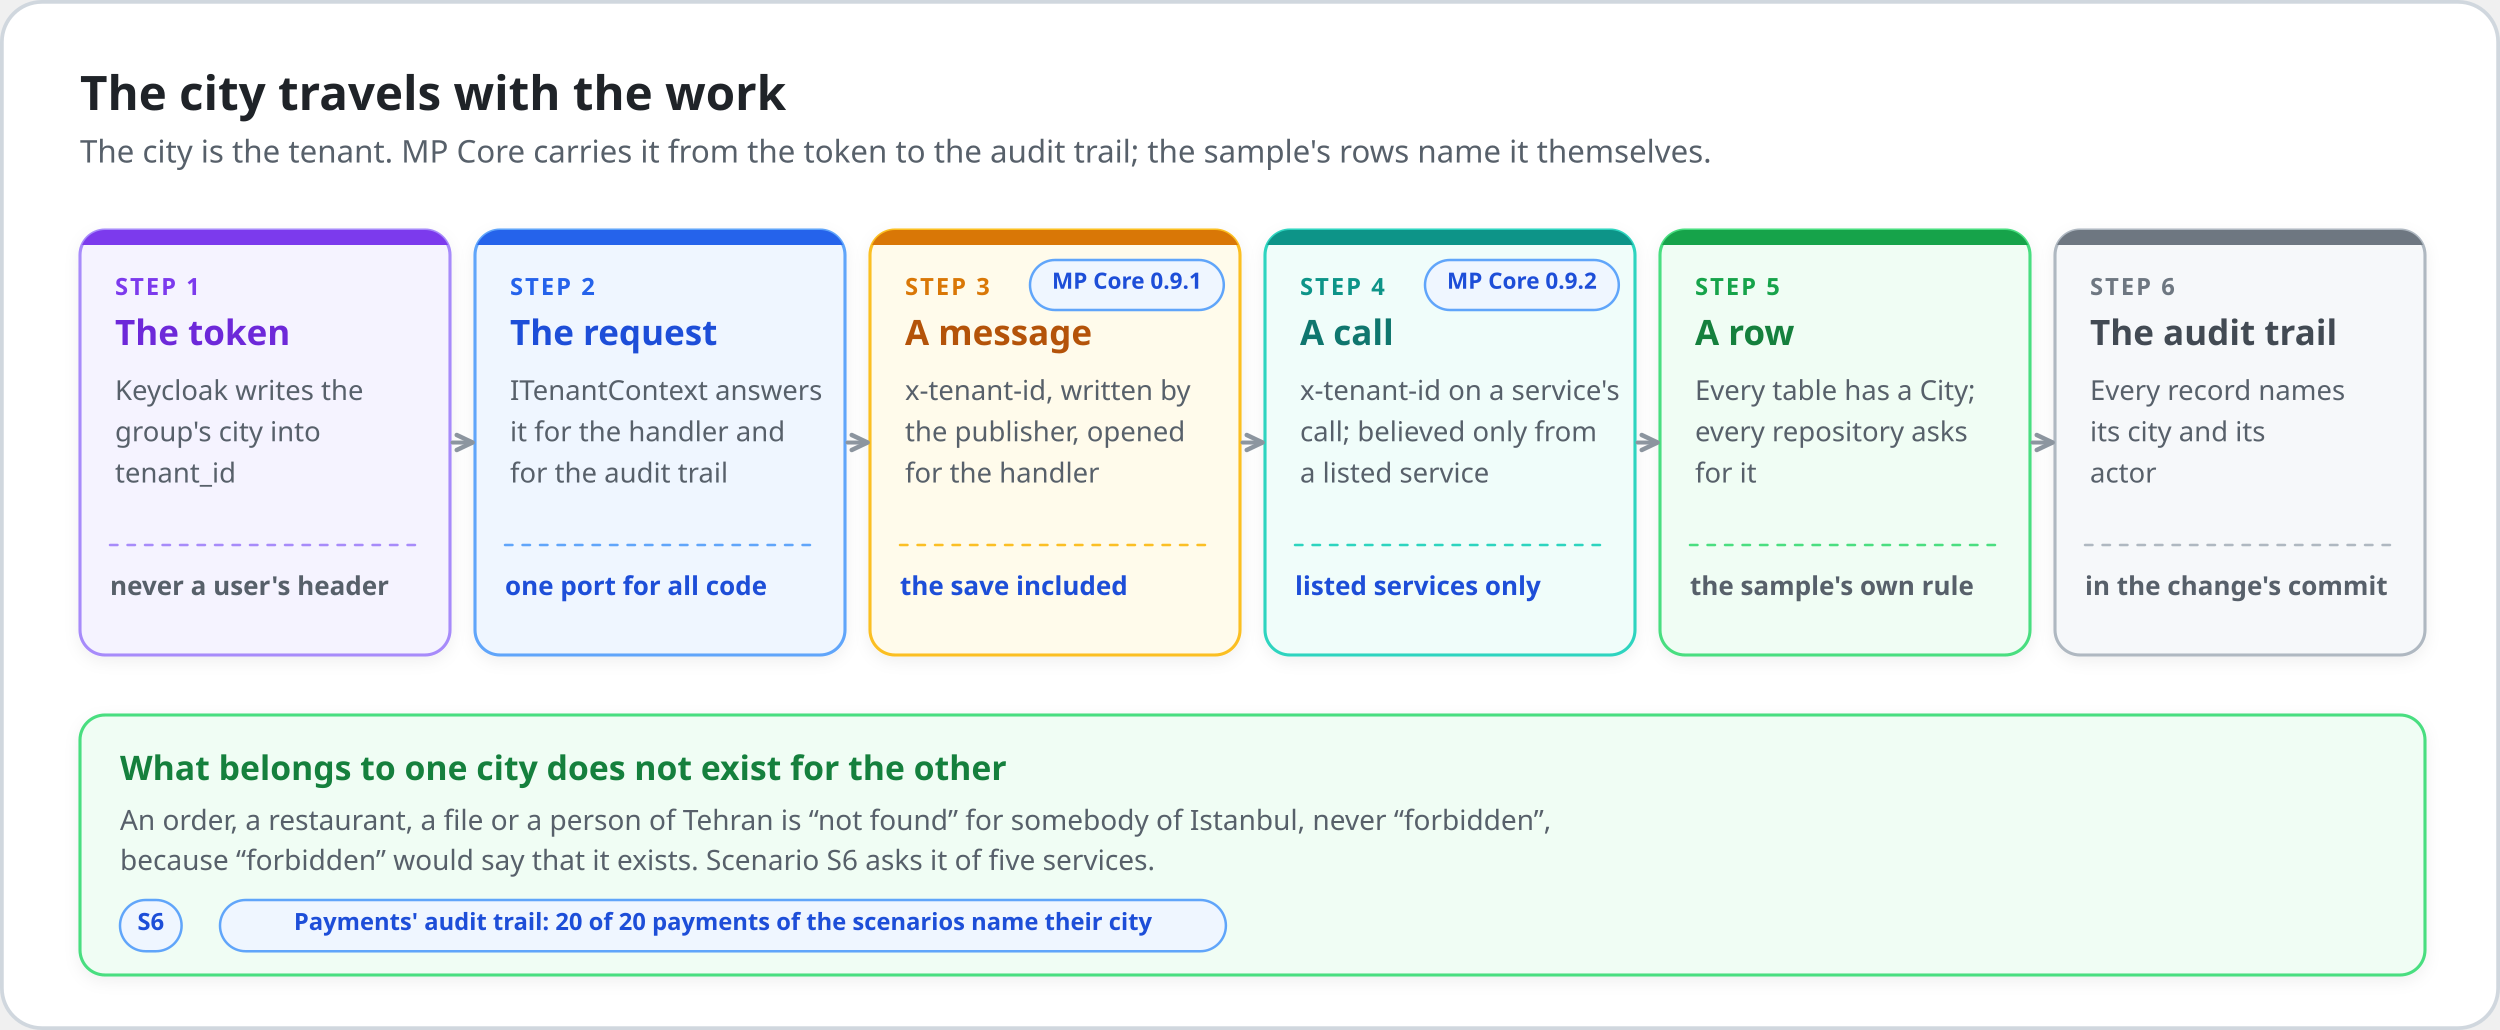
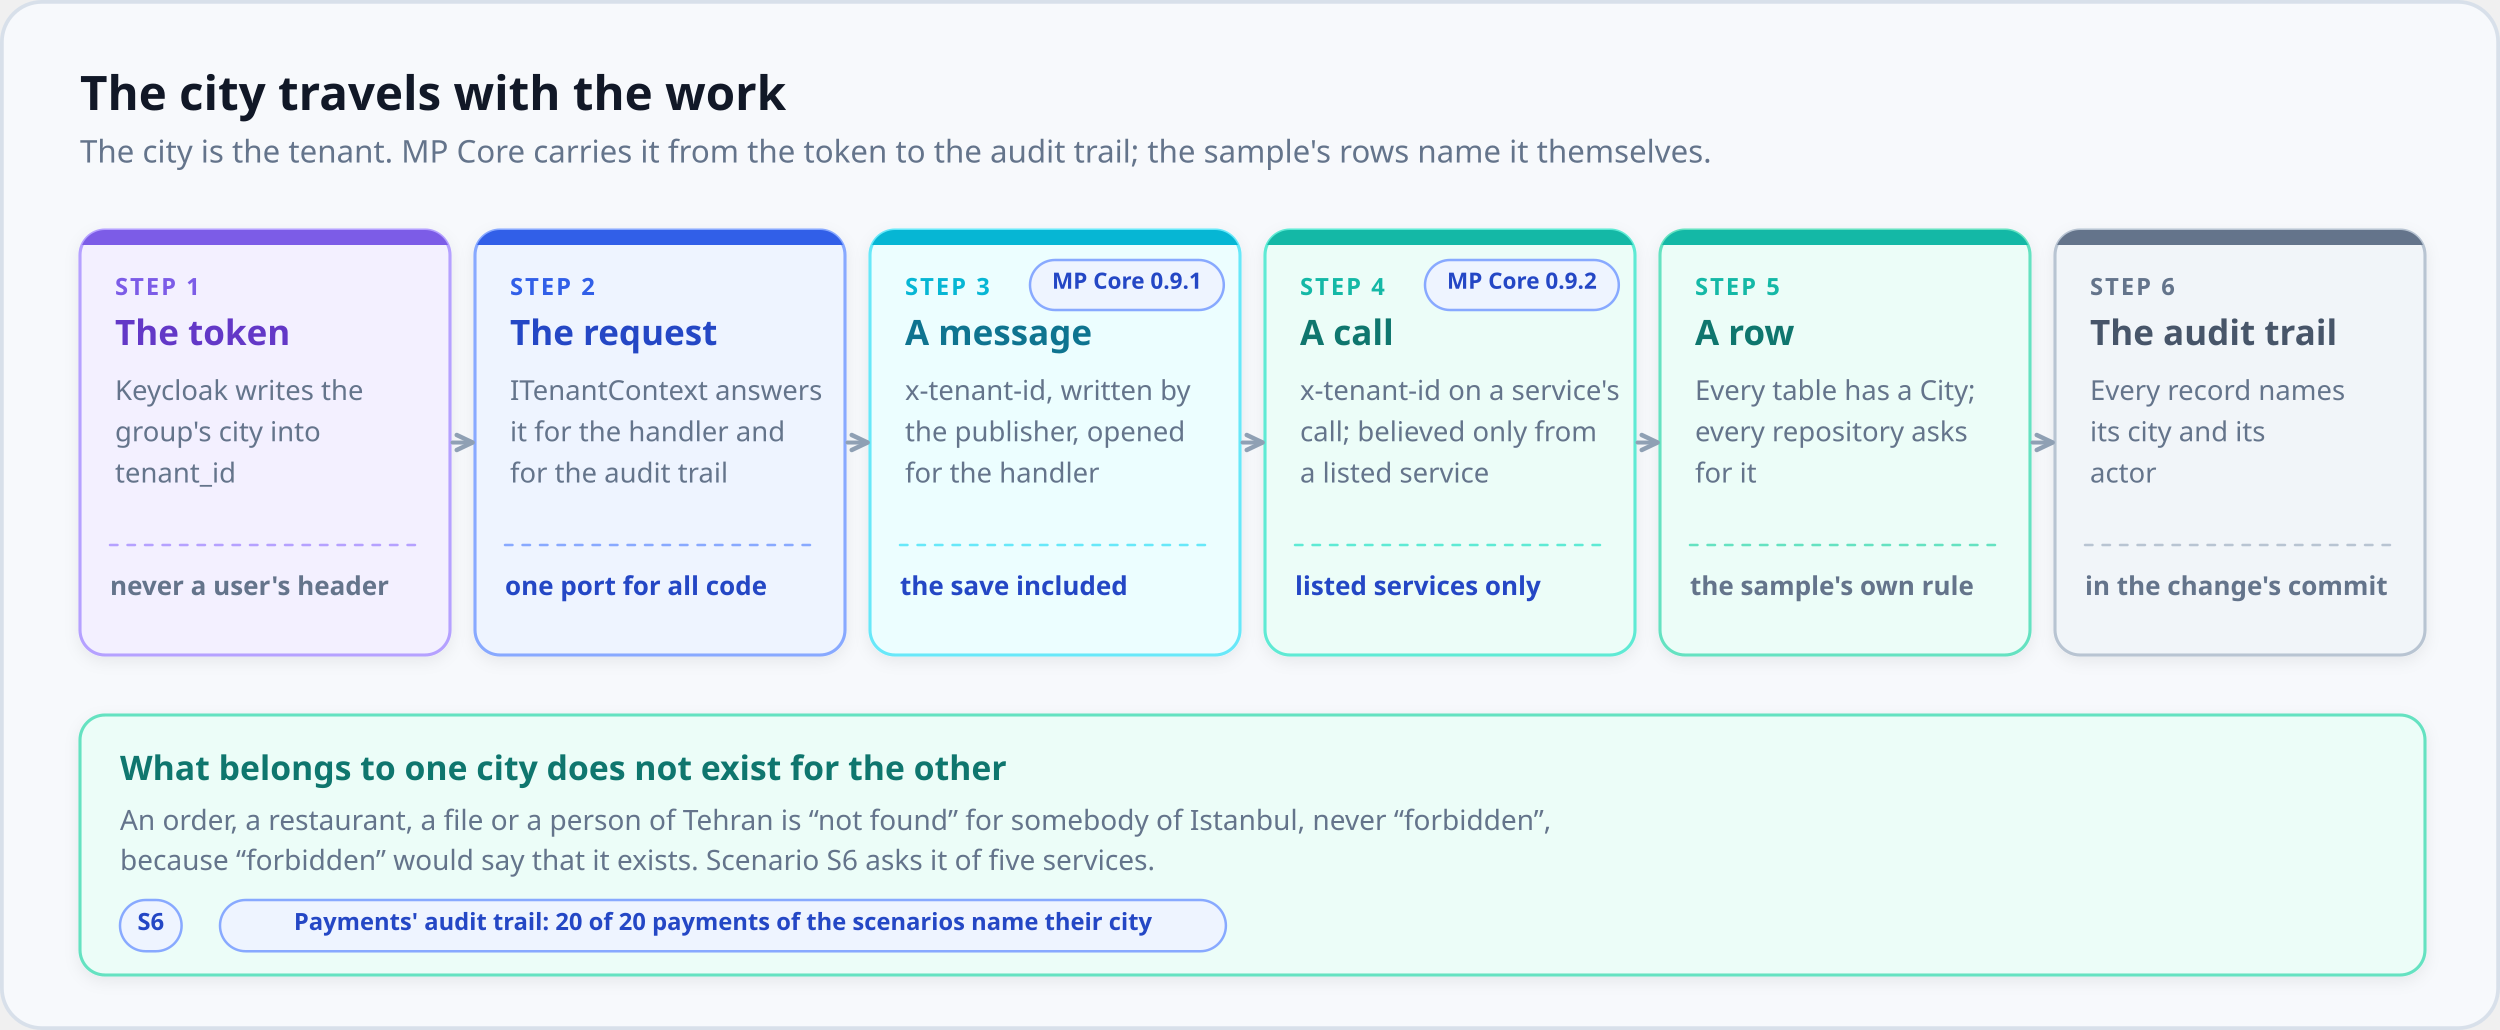
<svg xmlns="http://www.w3.org/2000/svg" viewBox="0 0 1000 412" width="1000" height="412" role="img" aria-label="The city is the tenant: from the token to the request, a message, a call, a row and the audit trail">
  <defs>
    <filter id="shadow" x="-10%" y="-10%" width="120%" height="130%">
-       <feDropShadow dx="0" dy="2" stdDeviation="3" flood-color="#1f2328" flood-opacity="0.06" />
+       <feDropShadow dx="0" dy="2" stdDeviation="3" flood-color="#0f172a" flood-opacity="0.07" />
    </filter>
  </defs>
-   <rect x="0.75" y="0.75" width="998.5" height="410.5" rx="16" fill="#ffffff" stroke="#d0d7de" stroke-width="1.5" />
-   <text x="32" y="44" font-family="-apple-system, BlinkMacSystemFont, 'Segoe UI', 'Noto Sans', Helvetica, Arial, sans-serif" font-size="19" font-weight="700" fill="#1f2328" text-anchor="start">The city travels with the work</text>
-   <text x="32" y="65" font-family="-apple-system, BlinkMacSystemFont, 'Segoe UI', 'Noto Sans', Helvetica, Arial, sans-serif" font-size="12.5" font-weight="400" fill="#57606a" text-anchor="start">The city is the tenant. MP Core carries it from the token to the audit trail; the sample's rows name it themselves.</text>
-   <rect x="32" y="92" width="148" height="170" rx="10" fill="#f5f3ff" stroke="#a78bfa" stroke-width="1.25" filter="url(#shadow)" />
+   <rect x="0.75" y="0.75" width="998.5" height="410.5" rx="16" fill="#f7f9fc" stroke="#d8e0ea" stroke-width="1.5" />
+   <text x="32" y="44" font-family="-apple-system, BlinkMacSystemFont, 'Segoe UI', 'Noto Sans', Helvetica, Arial, sans-serif" font-size="19" font-weight="700" fill="#111827" text-anchor="start">The city travels with the work</text>
+   <text x="32" y="65" font-family="-apple-system, BlinkMacSystemFont, 'Segoe UI', 'Noto Sans', Helvetica, Arial, sans-serif" font-size="12.5" font-weight="400" fill="#64748b" text-anchor="start">The city is the tenant. MP Core carries it from the token to the audit trail; the sample's rows name it themselves.</text>
+   <rect x="32" y="92" width="148" height="170" rx="10" fill="#f3f0ff" stroke="#b5a1ff" stroke-width="1.25" filter="url(#shadow)" />
  <clipPath id="clip3">
    <rect x="32" y="92" width="148" height="170" rx="10" />
  </clipPath>
-   <rect x="32" y="92" width="148" height="6" fill="#7c3aed" clip-path="url(#clip3)" />
-   <text x="46" y="118" font-family="-apple-system, BlinkMacSystemFont, 'Segoe UI', 'Noto Sans', Helvetica, Arial, sans-serif" font-size="9.5" font-weight="700" fill="#7c3aed" text-anchor="start" letter-spacing="0.8">STEP 1</text>
-   <text x="46" y="138" font-family="-apple-system, BlinkMacSystemFont, 'Segoe UI', 'Noto Sans', Helvetica, Arial, sans-serif" font-size="14" font-weight="700" fill="#6d28d9" text-anchor="start">The token</text>
-   <text x="46" y="160" font-family="-apple-system, BlinkMacSystemFont, 'Segoe UI', 'Noto Sans', Helvetica, Arial, sans-serif" font-size="11" font-weight="400" fill="#57606a" text-anchor="start">Keycloak writes the</text>
-   <text x="46" y="176.5" font-family="-apple-system, BlinkMacSystemFont, 'Segoe UI', 'Noto Sans', Helvetica, Arial, sans-serif" font-size="11" font-weight="400" fill="#57606a" text-anchor="start">group's city into</text>
-   <text x="46" y="193.0" font-family="-apple-system, BlinkMacSystemFont, 'Segoe UI', 'Noto Sans', Helvetica, Arial, sans-serif" font-size="11" font-weight="400" fill="#57606a" text-anchor="start">tenant_id</text>
-   <line x1="44" y1="218" x2="168" y2="218" stroke="#a78bfa" stroke-width="1" stroke-linecap="round" stroke-dasharray="3 4" />
-   <text x="44" y="238" font-family="-apple-system, BlinkMacSystemFont, 'Segoe UI', 'Noto Sans', Helvetica, Arial, sans-serif" font-size="10.4" font-weight="600" fill="#57606a" text-anchor="start">never a user's header</text>
-   <rect x="190" y="92" width="148" height="170" rx="10" fill="#eff6ff" stroke="#60a5fa" stroke-width="1.25" filter="url(#shadow)" />
+   <rect x="32" y="92" width="148" height="6" fill="#7c5ce7" clip-path="url(#clip3)" />
+   <text x="46" y="118" font-family="-apple-system, BlinkMacSystemFont, 'Segoe UI', 'Noto Sans', Helvetica, Arial, sans-serif" font-size="9.5" font-weight="700" fill="#7c5ce7" text-anchor="start" letter-spacing="0.8">STEP 1</text>
+   <text x="46" y="138" font-family="-apple-system, BlinkMacSystemFont, 'Segoe UI', 'Noto Sans', Helvetica, Arial, sans-serif" font-size="14" font-weight="700" fill="#6338c7" text-anchor="start">The token</text>
+   <text x="46" y="160" font-family="-apple-system, BlinkMacSystemFont, 'Segoe UI', 'Noto Sans', Helvetica, Arial, sans-serif" font-size="11" font-weight="400" fill="#64748b" text-anchor="start">Keycloak writes the</text>
+   <text x="46" y="176.5" font-family="-apple-system, BlinkMacSystemFont, 'Segoe UI', 'Noto Sans', Helvetica, Arial, sans-serif" font-size="11" font-weight="400" fill="#64748b" text-anchor="start">group's city into</text>
+   <text x="46" y="193.0" font-family="-apple-system, BlinkMacSystemFont, 'Segoe UI', 'Noto Sans', Helvetica, Arial, sans-serif" font-size="11" font-weight="400" fill="#64748b" text-anchor="start">tenant_id</text>
+   <line x1="44" y1="218" x2="168" y2="218" stroke="#b5a1ff" stroke-width="1" stroke-linecap="round" stroke-dasharray="3 4" />
+   <text x="44" y="238" font-family="-apple-system, BlinkMacSystemFont, 'Segoe UI', 'Noto Sans', Helvetica, Arial, sans-serif" font-size="10.4" font-weight="600" fill="#64748b" text-anchor="start">never a user's header</text>
+   <rect x="190" y="92" width="148" height="170" rx="10" fill="#eef4ff" stroke="#88a9ff" stroke-width="1.25" filter="url(#shadow)" />
  <clipPath id="clip13">
    <rect x="190" y="92" width="148" height="170" rx="10" />
  </clipPath>
-   <rect x="190" y="92" width="148" height="6" fill="#2563eb" clip-path="url(#clip13)" />
-   <text x="204" y="118" font-family="-apple-system, BlinkMacSystemFont, 'Segoe UI', 'Noto Sans', Helvetica, Arial, sans-serif" font-size="9.5" font-weight="700" fill="#2563eb" text-anchor="start" letter-spacing="0.8">STEP 2</text>
-   <text x="204" y="138" font-family="-apple-system, BlinkMacSystemFont, 'Segoe UI', 'Noto Sans', Helvetica, Arial, sans-serif" font-size="14" font-weight="700" fill="#1d4ed8" text-anchor="start">The request</text>
-   <text x="204" y="160" font-family="-apple-system, BlinkMacSystemFont, 'Segoe UI', 'Noto Sans', Helvetica, Arial, sans-serif" font-size="11" font-weight="400" fill="#57606a" text-anchor="start">ITenantContext answers</text>
-   <text x="204" y="176.5" font-family="-apple-system, BlinkMacSystemFont, 'Segoe UI', 'Noto Sans', Helvetica, Arial, sans-serif" font-size="11" font-weight="400" fill="#57606a" text-anchor="start">it for the handler and</text>
-   <text x="204" y="193.0" font-family="-apple-system, BlinkMacSystemFont, 'Segoe UI', 'Noto Sans', Helvetica, Arial, sans-serif" font-size="11" font-weight="400" fill="#57606a" text-anchor="start">for the audit trail</text>
-   <line x1="202" y1="218" x2="326" y2="218" stroke="#60a5fa" stroke-width="1" stroke-linecap="round" stroke-dasharray="3 4" />
-   <text x="202" y="238" font-family="-apple-system, BlinkMacSystemFont, 'Segoe UI', 'Noto Sans', Helvetica, Arial, sans-serif" font-size="10.4" font-weight="600" fill="#1d4ed8" text-anchor="start">one port for all code</text>
-   <path d="M 181 177.0 L 189 177.0" fill="none" stroke="#8c959f" stroke-width="1.6" stroke-linecap="round" stroke-linejoin="round" />
-   <path d="M 182.7 180.0 L 189 177.0 L 182.7 174.0" fill="none" stroke="#8c959f" stroke-width="1.8" stroke-linecap="round" stroke-linejoin="round" />
-   <rect x="348" y="92" width="148" height="170" rx="10" fill="#fffbeb" stroke="#fbbf24" stroke-width="1.25" filter="url(#shadow)" />
+   <rect x="190" y="92" width="148" height="6" fill="#315fe8" clip-path="url(#clip13)" />
+   <text x="204" y="118" font-family="-apple-system, BlinkMacSystemFont, 'Segoe UI', 'Noto Sans', Helvetica, Arial, sans-serif" font-size="9.5" font-weight="700" fill="#315fe8" text-anchor="start" letter-spacing="0.8">STEP 2</text>
+   <text x="204" y="138" font-family="-apple-system, BlinkMacSystemFont, 'Segoe UI', 'Noto Sans', Helvetica, Arial, sans-serif" font-size="14" font-weight="700" fill="#2447c5" text-anchor="start">The request</text>
+   <text x="204" y="160" font-family="-apple-system, BlinkMacSystemFont, 'Segoe UI', 'Noto Sans', Helvetica, Arial, sans-serif" font-size="11" font-weight="400" fill="#64748b" text-anchor="start">ITenantContext answers</text>
+   <text x="204" y="176.5" font-family="-apple-system, BlinkMacSystemFont, 'Segoe UI', 'Noto Sans', Helvetica, Arial, sans-serif" font-size="11" font-weight="400" fill="#64748b" text-anchor="start">it for the handler and</text>
+   <text x="204" y="193.0" font-family="-apple-system, BlinkMacSystemFont, 'Segoe UI', 'Noto Sans', Helvetica, Arial, sans-serif" font-size="11" font-weight="400" fill="#64748b" text-anchor="start">for the audit trail</text>
+   <line x1="202" y1="218" x2="326" y2="218" stroke="#88a9ff" stroke-width="1" stroke-linecap="round" stroke-dasharray="3 4" />
+   <text x="202" y="238" font-family="-apple-system, BlinkMacSystemFont, 'Segoe UI', 'Noto Sans', Helvetica, Arial, sans-serif" font-size="10.4" font-weight="600" fill="#2447c5" text-anchor="start">one port for all code</text>
+   <path d="M 181 177.0 L 189 177.0" fill="none" stroke="#8fa0b4" stroke-width="1.6" stroke-linecap="round" stroke-linejoin="round" />
+   <path d="M 182.7 180.0 L 189 177.0 L 182.7 174.0" fill="none" stroke="#8fa0b4" stroke-width="1.8" stroke-linecap="round" stroke-linejoin="round" />
+   <rect x="348" y="92" width="148" height="170" rx="10" fill="#ecfeff" stroke="#67e8f9" stroke-width="1.25" filter="url(#shadow)" />
  <clipPath id="clip25">
    <rect x="348" y="92" width="148" height="170" rx="10" />
  </clipPath>
-   <rect x="348" y="92" width="148" height="6" fill="#d97706" clip-path="url(#clip25)" />
-   <text x="362" y="118" font-family="-apple-system, BlinkMacSystemFont, 'Segoe UI', 'Noto Sans', Helvetica, Arial, sans-serif" font-size="9.5" font-weight="700" fill="#d97706" text-anchor="start" letter-spacing="0.8">STEP 3</text>
-   <text x="362" y="138" font-family="-apple-system, BlinkMacSystemFont, 'Segoe UI', 'Noto Sans', Helvetica, Arial, sans-serif" font-size="14" font-weight="700" fill="#b45309" text-anchor="start">A message</text>
-   <text x="362" y="160" font-family="-apple-system, BlinkMacSystemFont, 'Segoe UI', 'Noto Sans', Helvetica, Arial, sans-serif" font-size="11" font-weight="400" fill="#57606a" text-anchor="start">x-tenant-id, written by</text>
-   <text x="362" y="176.5" font-family="-apple-system, BlinkMacSystemFont, 'Segoe UI', 'Noto Sans', Helvetica, Arial, sans-serif" font-size="11" font-weight="400" fill="#57606a" text-anchor="start">the publisher, opened</text>
-   <text x="362" y="193.0" font-family="-apple-system, BlinkMacSystemFont, 'Segoe UI', 'Noto Sans', Helvetica, Arial, sans-serif" font-size="11" font-weight="400" fill="#57606a" text-anchor="start">for the handler</text>
-   <line x1="360" y1="218" x2="484" y2="218" stroke="#fbbf24" stroke-width="1" stroke-linecap="round" stroke-dasharray="3 4" />
-   <text x="360" y="238" font-family="-apple-system, BlinkMacSystemFont, 'Segoe UI', 'Noto Sans', Helvetica, Arial, sans-serif" font-size="10.4" font-weight="600" fill="#1d4ed8" text-anchor="start">the save included</text>
-   <rect x="412" y="104" width="77.52" height="20" rx="10.0" fill="#eff6ff" stroke="#60a5fa" stroke-width="1" />
-   <text x="450.76" y="115.5" font-family="-apple-system, BlinkMacSystemFont, 'Segoe UI', 'Noto Sans', Helvetica, Arial, sans-serif" font-size="9" font-weight="600" fill="#1d4ed8" text-anchor="middle">MP Core 0.9.1</text>
-   <path d="M 339 177.0 L 347 177.0" fill="none" stroke="#8c959f" stroke-width="1.6" stroke-linecap="round" stroke-linejoin="round" />
-   <path d="M 340.7 180.0 L 347 177.0 L 340.7 174.0" fill="none" stroke="#8c959f" stroke-width="1.8" stroke-linecap="round" stroke-linejoin="round" />
-   <rect x="506" y="92" width="148" height="170" rx="10" fill="#f0fdfa" stroke="#2dd4bf" stroke-width="1.25" filter="url(#shadow)" />
+   <rect x="348" y="92" width="148" height="6" fill="#06b6d4" clip-path="url(#clip25)" />
+   <text x="362" y="118" font-family="-apple-system, BlinkMacSystemFont, 'Segoe UI', 'Noto Sans', Helvetica, Arial, sans-serif" font-size="9.5" font-weight="700" fill="#06b6d4" text-anchor="start" letter-spacing="0.8">STEP 3</text>
+   <text x="362" y="138" font-family="-apple-system, BlinkMacSystemFont, 'Segoe UI', 'Noto Sans', Helvetica, Arial, sans-serif" font-size="14" font-weight="700" fill="#0e7490" text-anchor="start">A message</text>
+   <text x="362" y="160" font-family="-apple-system, BlinkMacSystemFont, 'Segoe UI', 'Noto Sans', Helvetica, Arial, sans-serif" font-size="11" font-weight="400" fill="#64748b" text-anchor="start">x-tenant-id, written by</text>
+   <text x="362" y="176.5" font-family="-apple-system, BlinkMacSystemFont, 'Segoe UI', 'Noto Sans', Helvetica, Arial, sans-serif" font-size="11" font-weight="400" fill="#64748b" text-anchor="start">the publisher, opened</text>
+   <text x="362" y="193.0" font-family="-apple-system, BlinkMacSystemFont, 'Segoe UI', 'Noto Sans', Helvetica, Arial, sans-serif" font-size="11" font-weight="400" fill="#64748b" text-anchor="start">for the handler</text>
+   <line x1="360" y1="218" x2="484" y2="218" stroke="#67e8f9" stroke-width="1" stroke-linecap="round" stroke-dasharray="3 4" />
+   <text x="360" y="238" font-family="-apple-system, BlinkMacSystemFont, 'Segoe UI', 'Noto Sans', Helvetica, Arial, sans-serif" font-size="10.4" font-weight="600" fill="#2447c5" text-anchor="start">the save included</text>
+   <rect x="412" y="104" width="77.52" height="20" rx="10.0" fill="#eef4ff" stroke="#88a9ff" stroke-width="1" />
+   <text x="450.76" y="115.5" font-family="-apple-system, BlinkMacSystemFont, 'Segoe UI', 'Noto Sans', Helvetica, Arial, sans-serif" font-size="9" font-weight="600" fill="#2447c5" text-anchor="middle">MP Core 0.9.1</text>
+   <path d="M 339 177.0 L 347 177.0" fill="none" stroke="#8fa0b4" stroke-width="1.6" stroke-linecap="round" stroke-linejoin="round" />
+   <path d="M 340.7 180.0 L 347 177.0 L 340.7 174.0" fill="none" stroke="#8fa0b4" stroke-width="1.8" stroke-linecap="round" stroke-linejoin="round" />
+   <rect x="506" y="92" width="148" height="170" rx="10" fill="#ecfdf8" stroke="#5eead4" stroke-width="1.25" filter="url(#shadow)" />
  <clipPath id="clip39">
    <rect x="506" y="92" width="148" height="170" rx="10" />
  </clipPath>
-   <rect x="506" y="92" width="148" height="6" fill="#0d9488" clip-path="url(#clip39)" />
-   <text x="520" y="118" font-family="-apple-system, BlinkMacSystemFont, 'Segoe UI', 'Noto Sans', Helvetica, Arial, sans-serif" font-size="9.5" font-weight="700" fill="#0d9488" text-anchor="start" letter-spacing="0.8">STEP 4</text>
+   <rect x="506" y="92" width="148" height="6" fill="#14b8a6" clip-path="url(#clip39)" />
+   <text x="520" y="118" font-family="-apple-system, BlinkMacSystemFont, 'Segoe UI', 'Noto Sans', Helvetica, Arial, sans-serif" font-size="9.5" font-weight="700" fill="#14b8a6" text-anchor="start" letter-spacing="0.8">STEP 4</text>
  <text x="520" y="138" font-family="-apple-system, BlinkMacSystemFont, 'Segoe UI', 'Noto Sans', Helvetica, Arial, sans-serif" font-size="14" font-weight="700" fill="#0f766e" text-anchor="start">A call</text>
-   <text x="520" y="160" font-family="-apple-system, BlinkMacSystemFont, 'Segoe UI', 'Noto Sans', Helvetica, Arial, sans-serif" font-size="11" font-weight="400" fill="#57606a" text-anchor="start">x-tenant-id on a service's</text>
-   <text x="520" y="176.5" font-family="-apple-system, BlinkMacSystemFont, 'Segoe UI', 'Noto Sans', Helvetica, Arial, sans-serif" font-size="11" font-weight="400" fill="#57606a" text-anchor="start">call; believed only from</text>
-   <text x="520" y="193.0" font-family="-apple-system, BlinkMacSystemFont, 'Segoe UI', 'Noto Sans', Helvetica, Arial, sans-serif" font-size="11" font-weight="400" fill="#57606a" text-anchor="start">a listed service</text>
-   <line x1="518" y1="218" x2="642" y2="218" stroke="#2dd4bf" stroke-width="1" stroke-linecap="round" stroke-dasharray="3 4" />
-   <text x="518" y="238" font-family="-apple-system, BlinkMacSystemFont, 'Segoe UI', 'Noto Sans', Helvetica, Arial, sans-serif" font-size="10.4" font-weight="600" fill="#1d4ed8" text-anchor="start">listed services only</text>
-   <rect x="570" y="104" width="77.52" height="20" rx="10.0" fill="#eff6ff" stroke="#60a5fa" stroke-width="1" />
-   <text x="608.76" y="115.5" font-family="-apple-system, BlinkMacSystemFont, 'Segoe UI', 'Noto Sans', Helvetica, Arial, sans-serif" font-size="9" font-weight="600" fill="#1d4ed8" text-anchor="middle">MP Core 0.9.2</text>
-   <path d="M 497 177.0 L 505 177.0" fill="none" stroke="#8c959f" stroke-width="1.6" stroke-linecap="round" stroke-linejoin="round" />
-   <path d="M 498.7 180.0 L 505 177.0 L 498.7 174.0" fill="none" stroke="#8c959f" stroke-width="1.8" stroke-linecap="round" stroke-linejoin="round" />
-   <rect x="664" y="92" width="148" height="170" rx="10" fill="#f0fdf4" stroke="#4ade80" stroke-width="1.25" filter="url(#shadow)" />
+   <text x="520" y="160" font-family="-apple-system, BlinkMacSystemFont, 'Segoe UI', 'Noto Sans', Helvetica, Arial, sans-serif" font-size="11" font-weight="400" fill="#64748b" text-anchor="start">x-tenant-id on a service's</text>
+   <text x="520" y="176.5" font-family="-apple-system, BlinkMacSystemFont, 'Segoe UI', 'Noto Sans', Helvetica, Arial, sans-serif" font-size="11" font-weight="400" fill="#64748b" text-anchor="start">call; believed only from</text>
+   <text x="520" y="193.0" font-family="-apple-system, BlinkMacSystemFont, 'Segoe UI', 'Noto Sans', Helvetica, Arial, sans-serif" font-size="11" font-weight="400" fill="#64748b" text-anchor="start">a listed service</text>
+   <line x1="518" y1="218" x2="642" y2="218" stroke="#5eead4" stroke-width="1" stroke-linecap="round" stroke-dasharray="3 4" />
+   <text x="518" y="238" font-family="-apple-system, BlinkMacSystemFont, 'Segoe UI', 'Noto Sans', Helvetica, Arial, sans-serif" font-size="10.4" font-weight="600" fill="#2447c5" text-anchor="start">listed services only</text>
+   <rect x="570" y="104" width="77.52" height="20" rx="10.0" fill="#eef4ff" stroke="#88a9ff" stroke-width="1" />
+   <text x="608.76" y="115.5" font-family="-apple-system, BlinkMacSystemFont, 'Segoe UI', 'Noto Sans', Helvetica, Arial, sans-serif" font-size="9" font-weight="600" fill="#2447c5" text-anchor="middle">MP Core 0.9.2</text>
+   <path d="M 497 177.0 L 505 177.0" fill="none" stroke="#8fa0b4" stroke-width="1.6" stroke-linecap="round" stroke-linejoin="round" />
+   <path d="M 498.7 180.0 L 505 177.0 L 498.7 174.0" fill="none" stroke="#8fa0b4" stroke-width="1.8" stroke-linecap="round" stroke-linejoin="round" />
+   <rect x="664" y="92" width="148" height="170" rx="10" fill="#ecfdf8" stroke="#65e2c1" stroke-width="1.25" filter="url(#shadow)" />
  <clipPath id="clip53">
    <rect x="664" y="92" width="148" height="170" rx="10" />
  </clipPath>
-   <rect x="664" y="92" width="148" height="6" fill="#16a34a" clip-path="url(#clip53)" />
-   <text x="678" y="118" font-family="-apple-system, BlinkMacSystemFont, 'Segoe UI', 'Noto Sans', Helvetica, Arial, sans-serif" font-size="9.5" font-weight="700" fill="#16a34a" text-anchor="start" letter-spacing="0.8">STEP 5</text>
-   <text x="678" y="138" font-family="-apple-system, BlinkMacSystemFont, 'Segoe UI', 'Noto Sans', Helvetica, Arial, sans-serif" font-size="14" font-weight="700" fill="#15803d" text-anchor="start">A row</text>
-   <text x="678" y="160" font-family="-apple-system, BlinkMacSystemFont, 'Segoe UI', 'Noto Sans', Helvetica, Arial, sans-serif" font-size="11" font-weight="400" fill="#57606a" text-anchor="start">Every table has a City;</text>
-   <text x="678" y="176.5" font-family="-apple-system, BlinkMacSystemFont, 'Segoe UI', 'Noto Sans', Helvetica, Arial, sans-serif" font-size="11" font-weight="400" fill="#57606a" text-anchor="start">every repository asks</text>
-   <text x="678" y="193.0" font-family="-apple-system, BlinkMacSystemFont, 'Segoe UI', 'Noto Sans', Helvetica, Arial, sans-serif" font-size="11" font-weight="400" fill="#57606a" text-anchor="start">for it</text>
-   <line x1="676" y1="218" x2="800" y2="218" stroke="#4ade80" stroke-width="1" stroke-linecap="round" stroke-dasharray="3 4" />
-   <text x="676" y="238" font-family="-apple-system, BlinkMacSystemFont, 'Segoe UI', 'Noto Sans', Helvetica, Arial, sans-serif" font-size="10.4" font-weight="600" fill="#57606a" text-anchor="start">the sample's own rule</text>
-   <path d="M 655 177.0 L 663 177.0" fill="none" stroke="#8c959f" stroke-width="1.6" stroke-linecap="round" stroke-linejoin="round" />
-   <path d="M 656.7 180.0 L 663 177.0 L 656.7 174.0" fill="none" stroke="#8c959f" stroke-width="1.8" stroke-linecap="round" stroke-linejoin="round" />
-   <rect x="822" y="92" width="148" height="170" rx="10" fill="#f6f8fa" stroke="#afb8c1" stroke-width="1.25" filter="url(#shadow)" />
+   <rect x="664" y="92" width="148" height="6" fill="#14b8a6" clip-path="url(#clip53)" />
+   <text x="678" y="118" font-family="-apple-system, BlinkMacSystemFont, 'Segoe UI', 'Noto Sans', Helvetica, Arial, sans-serif" font-size="9.5" font-weight="700" fill="#14b8a6" text-anchor="start" letter-spacing="0.8">STEP 5</text>
+   <text x="678" y="138" font-family="-apple-system, BlinkMacSystemFont, 'Segoe UI', 'Noto Sans', Helvetica, Arial, sans-serif" font-size="14" font-weight="700" fill="#0f766e" text-anchor="start">A row</text>
+   <text x="678" y="160" font-family="-apple-system, BlinkMacSystemFont, 'Segoe UI', 'Noto Sans', Helvetica, Arial, sans-serif" font-size="11" font-weight="400" fill="#64748b" text-anchor="start">Every table has a City;</text>
+   <text x="678" y="176.5" font-family="-apple-system, BlinkMacSystemFont, 'Segoe UI', 'Noto Sans', Helvetica, Arial, sans-serif" font-size="11" font-weight="400" fill="#64748b" text-anchor="start">every repository asks</text>
+   <text x="678" y="193.0" font-family="-apple-system, BlinkMacSystemFont, 'Segoe UI', 'Noto Sans', Helvetica, Arial, sans-serif" font-size="11" font-weight="400" fill="#64748b" text-anchor="start">for it</text>
+   <line x1="676" y1="218" x2="800" y2="218" stroke="#65e2c1" stroke-width="1" stroke-linecap="round" stroke-dasharray="3 4" />
+   <text x="676" y="238" font-family="-apple-system, BlinkMacSystemFont, 'Segoe UI', 'Noto Sans', Helvetica, Arial, sans-serif" font-size="10.4" font-weight="600" fill="#64748b" text-anchor="start">the sample's own rule</text>
+   <path d="M 655 177.0 L 663 177.0" fill="none" stroke="#8fa0b4" stroke-width="1.6" stroke-linecap="round" stroke-linejoin="round" />
+   <path d="M 656.7 180.0 L 663 177.0 L 656.7 174.0" fill="none" stroke="#8fa0b4" stroke-width="1.8" stroke-linecap="round" stroke-linejoin="round" />
+   <rect x="822" y="92" width="148" height="170" rx="10" fill="#f1f5f9" stroke="#b8c4d2" stroke-width="1.25" filter="url(#shadow)" />
  <clipPath id="clip65">
    <rect x="822" y="92" width="148" height="170" rx="10" />
  </clipPath>
-   <rect x="822" y="92" width="148" height="6" fill="#6e7781" clip-path="url(#clip65)" />
-   <text x="836" y="118" font-family="-apple-system, BlinkMacSystemFont, 'Segoe UI', 'Noto Sans', Helvetica, Arial, sans-serif" font-size="9.5" font-weight="700" fill="#6e7781" text-anchor="start" letter-spacing="0.8">STEP 6</text>
-   <text x="836" y="138" font-family="-apple-system, BlinkMacSystemFont, 'Segoe UI', 'Noto Sans', Helvetica, Arial, sans-serif" font-size="14" font-weight="700" fill="#424a53" text-anchor="start">The audit trail</text>
-   <text x="836" y="160" font-family="-apple-system, BlinkMacSystemFont, 'Segoe UI', 'Noto Sans', Helvetica, Arial, sans-serif" font-size="11" font-weight="400" fill="#57606a" text-anchor="start">Every record names</text>
-   <text x="836" y="176.5" font-family="-apple-system, BlinkMacSystemFont, 'Segoe UI', 'Noto Sans', Helvetica, Arial, sans-serif" font-size="11" font-weight="400" fill="#57606a" text-anchor="start">its city and its</text>
-   <text x="836" y="193.0" font-family="-apple-system, BlinkMacSystemFont, 'Segoe UI', 'Noto Sans', Helvetica, Arial, sans-serif" font-size="11" font-weight="400" fill="#57606a" text-anchor="start">actor</text>
-   <line x1="834" y1="218" x2="958" y2="218" stroke="#afb8c1" stroke-width="1" stroke-linecap="round" stroke-dasharray="3 4" />
-   <text x="834" y="238" font-family="-apple-system, BlinkMacSystemFont, 'Segoe UI', 'Noto Sans', Helvetica, Arial, sans-serif" font-size="10.4" font-weight="600" fill="#57606a" text-anchor="start">in the change's commit</text>
-   <path d="M 813 177.0 L 821 177.0" fill="none" stroke="#8c959f" stroke-width="1.6" stroke-linecap="round" stroke-linejoin="round" />
-   <path d="M 814.7 180.0 L 821 177.0 L 814.7 174.0" fill="none" stroke="#8c959f" stroke-width="1.8" stroke-linecap="round" stroke-linejoin="round" />
-   <rect x="32" y="286" width="938" height="104" rx="10" fill="#f0fdf4" stroke="#4ade80" stroke-width="1.25" filter="url(#shadow)" />
-   <text x="48" y="312" font-family="-apple-system, BlinkMacSystemFont, 'Segoe UI', 'Noto Sans', Helvetica, Arial, sans-serif" font-size="13.5" font-weight="700" fill="#15803d" text-anchor="start">What belongs to one city does not exist for the other</text>
-   <text x="48" y="332" font-family="-apple-system, BlinkMacSystemFont, 'Segoe UI', 'Noto Sans', Helvetica, Arial, sans-serif" font-size="11.2" font-weight="400" fill="#57606a" text-anchor="start">An order, a restaurant, a file or a person of Tehran is “not found” for somebody of Istanbul, never “forbidden”,</text>
-   <text x="48" y="348" font-family="-apple-system, BlinkMacSystemFont, 'Segoe UI', 'Noto Sans', Helvetica, Arial, sans-serif" font-size="11.2" font-weight="400" fill="#57606a" text-anchor="start">because “forbidden” would say that it exists. Scenario S6 asks it of five services.</text>
-   <rect x="48" y="360" width="24.64" height="20.5" rx="10.25" fill="#eff6ff" stroke="#60a5fa" stroke-width="1" />
-   <text x="60.32" y="372.0" font-family="-apple-system, BlinkMacSystemFont, 'Segoe UI', 'Noto Sans', Helvetica, Arial, sans-serif" font-size="9.5" font-weight="600" fill="#1d4ed8" text-anchor="middle">S6</text>
-   <rect x="88" y="360" width="402.36" height="20.5" rx="10.25" fill="#eff6ff" stroke="#60a5fa" stroke-width="1" />
-   <text x="289.18" y="372.0" font-family="-apple-system, BlinkMacSystemFont, 'Segoe UI', 'Noto Sans', Helvetica, Arial, sans-serif" font-size="9.5" font-weight="600" fill="#1d4ed8" text-anchor="middle">Payments' audit trail: 20 of 20 payments of the scenarios name their city</text>
+   <rect x="822" y="92" width="148" height="6" fill="#64748b" clip-path="url(#clip65)" />
+   <text x="836" y="118" font-family="-apple-system, BlinkMacSystemFont, 'Segoe UI', 'Noto Sans', Helvetica, Arial, sans-serif" font-size="9.5" font-weight="700" fill="#64748b" text-anchor="start" letter-spacing="0.8">STEP 6</text>
+   <text x="836" y="138" font-family="-apple-system, BlinkMacSystemFont, 'Segoe UI', 'Noto Sans', Helvetica, Arial, sans-serif" font-size="14" font-weight="700" fill="#475569" text-anchor="start">The audit trail</text>
+   <text x="836" y="160" font-family="-apple-system, BlinkMacSystemFont, 'Segoe UI', 'Noto Sans', Helvetica, Arial, sans-serif" font-size="11" font-weight="400" fill="#64748b" text-anchor="start">Every record names</text>
+   <text x="836" y="176.5" font-family="-apple-system, BlinkMacSystemFont, 'Segoe UI', 'Noto Sans', Helvetica, Arial, sans-serif" font-size="11" font-weight="400" fill="#64748b" text-anchor="start">its city and its</text>
+   <text x="836" y="193.0" font-family="-apple-system, BlinkMacSystemFont, 'Segoe UI', 'Noto Sans', Helvetica, Arial, sans-serif" font-size="11" font-weight="400" fill="#64748b" text-anchor="start">actor</text>
+   <line x1="834" y1="218" x2="958" y2="218" stroke="#b8c4d2" stroke-width="1" stroke-linecap="round" stroke-dasharray="3 4" />
+   <text x="834" y="238" font-family="-apple-system, BlinkMacSystemFont, 'Segoe UI', 'Noto Sans', Helvetica, Arial, sans-serif" font-size="10.4" font-weight="600" fill="#64748b" text-anchor="start">in the change's commit</text>
+   <path d="M 813 177.0 L 821 177.0" fill="none" stroke="#8fa0b4" stroke-width="1.6" stroke-linecap="round" stroke-linejoin="round" />
+   <path d="M 814.7 180.0 L 821 177.0 L 814.7 174.0" fill="none" stroke="#8fa0b4" stroke-width="1.8" stroke-linecap="round" stroke-linejoin="round" />
+   <rect x="32" y="286" width="938" height="104" rx="10" fill="#ecfdf8" stroke="#65e2c1" stroke-width="1.25" filter="url(#shadow)" />
+   <text x="48" y="312" font-family="-apple-system, BlinkMacSystemFont, 'Segoe UI', 'Noto Sans', Helvetica, Arial, sans-serif" font-size="13.5" font-weight="700" fill="#0f766e" text-anchor="start">What belongs to one city does not exist for the other</text>
+   <text x="48" y="332" font-family="-apple-system, BlinkMacSystemFont, 'Segoe UI', 'Noto Sans', Helvetica, Arial, sans-serif" font-size="11.2" font-weight="400" fill="#64748b" text-anchor="start">An order, a restaurant, a file or a person of Tehran is “not found” for somebody of Istanbul, never “forbidden”,</text>
+   <text x="48" y="348" font-family="-apple-system, BlinkMacSystemFont, 'Segoe UI', 'Noto Sans', Helvetica, Arial, sans-serif" font-size="11.2" font-weight="400" fill="#64748b" text-anchor="start">because “forbidden” would say that it exists. Scenario S6 asks it of five services.</text>
+   <rect x="48" y="360" width="24.64" height="20.5" rx="10.25" fill="#eef4ff" stroke="#88a9ff" stroke-width="1" />
+   <text x="60.32" y="372.0" font-family="-apple-system, BlinkMacSystemFont, 'Segoe UI', 'Noto Sans', Helvetica, Arial, sans-serif" font-size="9.5" font-weight="600" fill="#2447c5" text-anchor="middle">S6</text>
+   <rect x="88" y="360" width="402.36" height="20.5" rx="10.25" fill="#eef4ff" stroke="#88a9ff" stroke-width="1" />
+   <text x="289.18" y="372.0" font-family="-apple-system, BlinkMacSystemFont, 'Segoe UI', 'Noto Sans', Helvetica, Arial, sans-serif" font-size="9.5" font-weight="600" fill="#2447c5" text-anchor="middle">Payments' audit trail: 20 of 20 payments of the scenarios name their city</text>
</svg>
